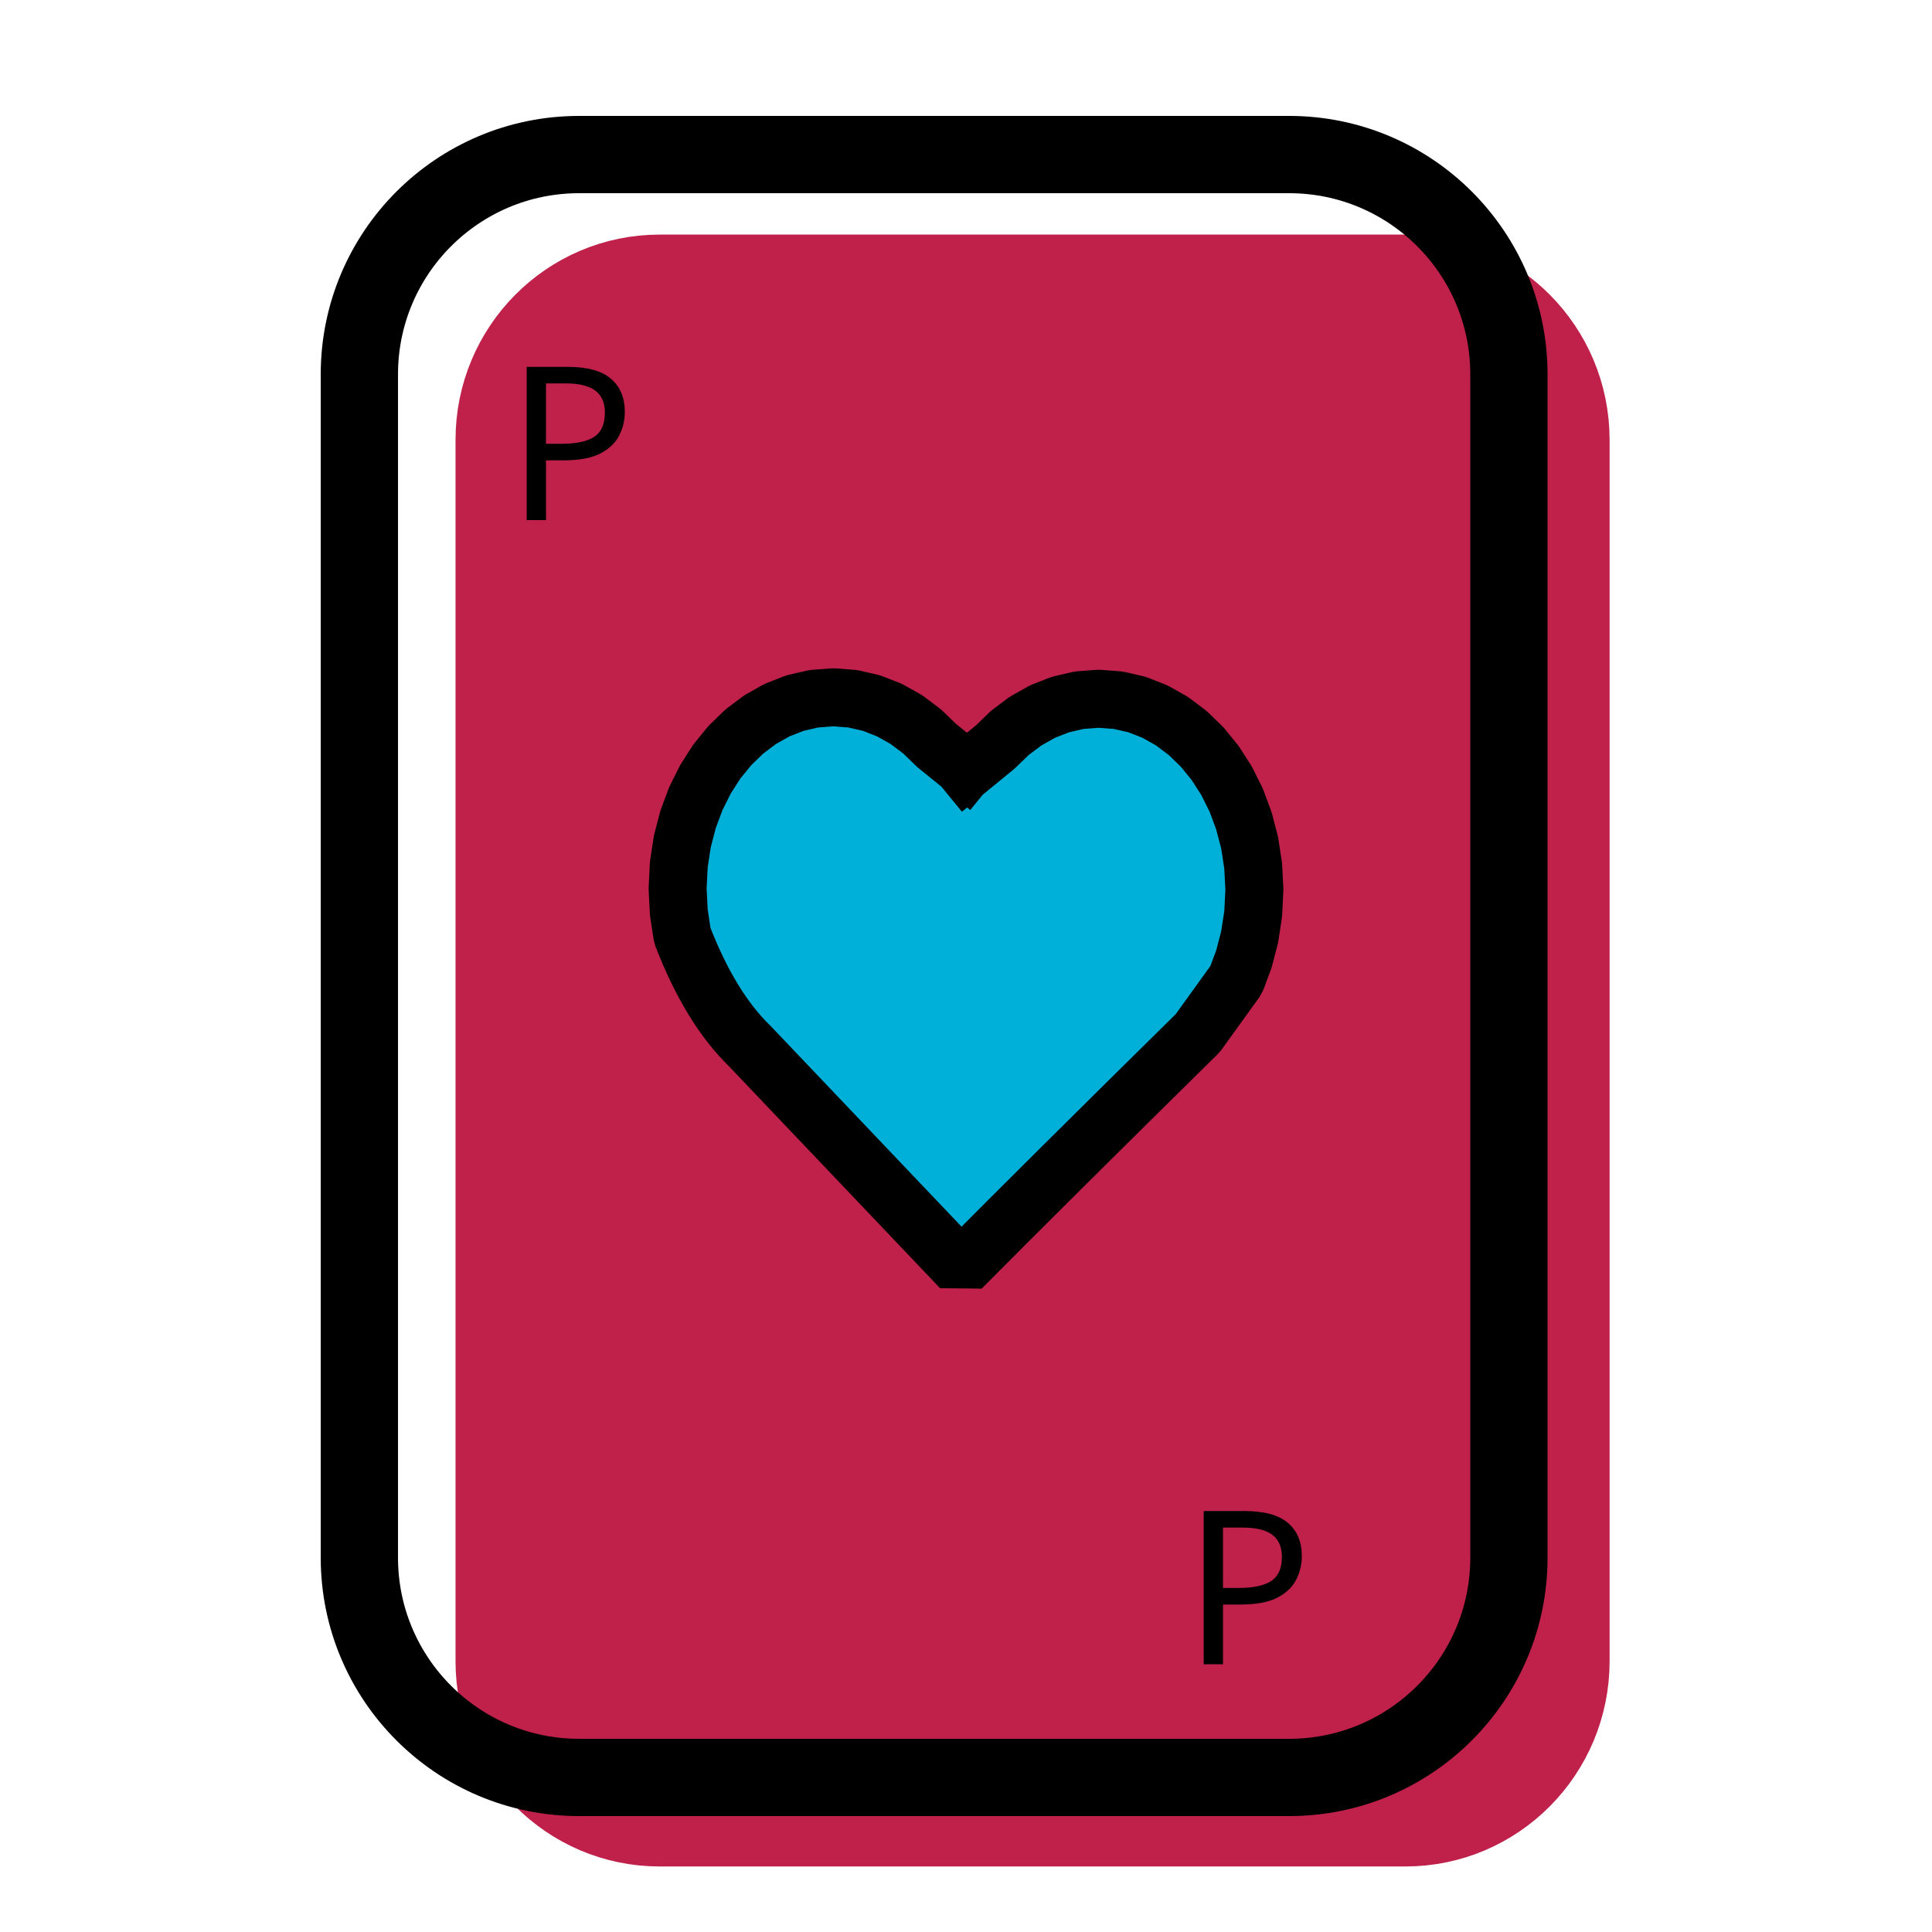
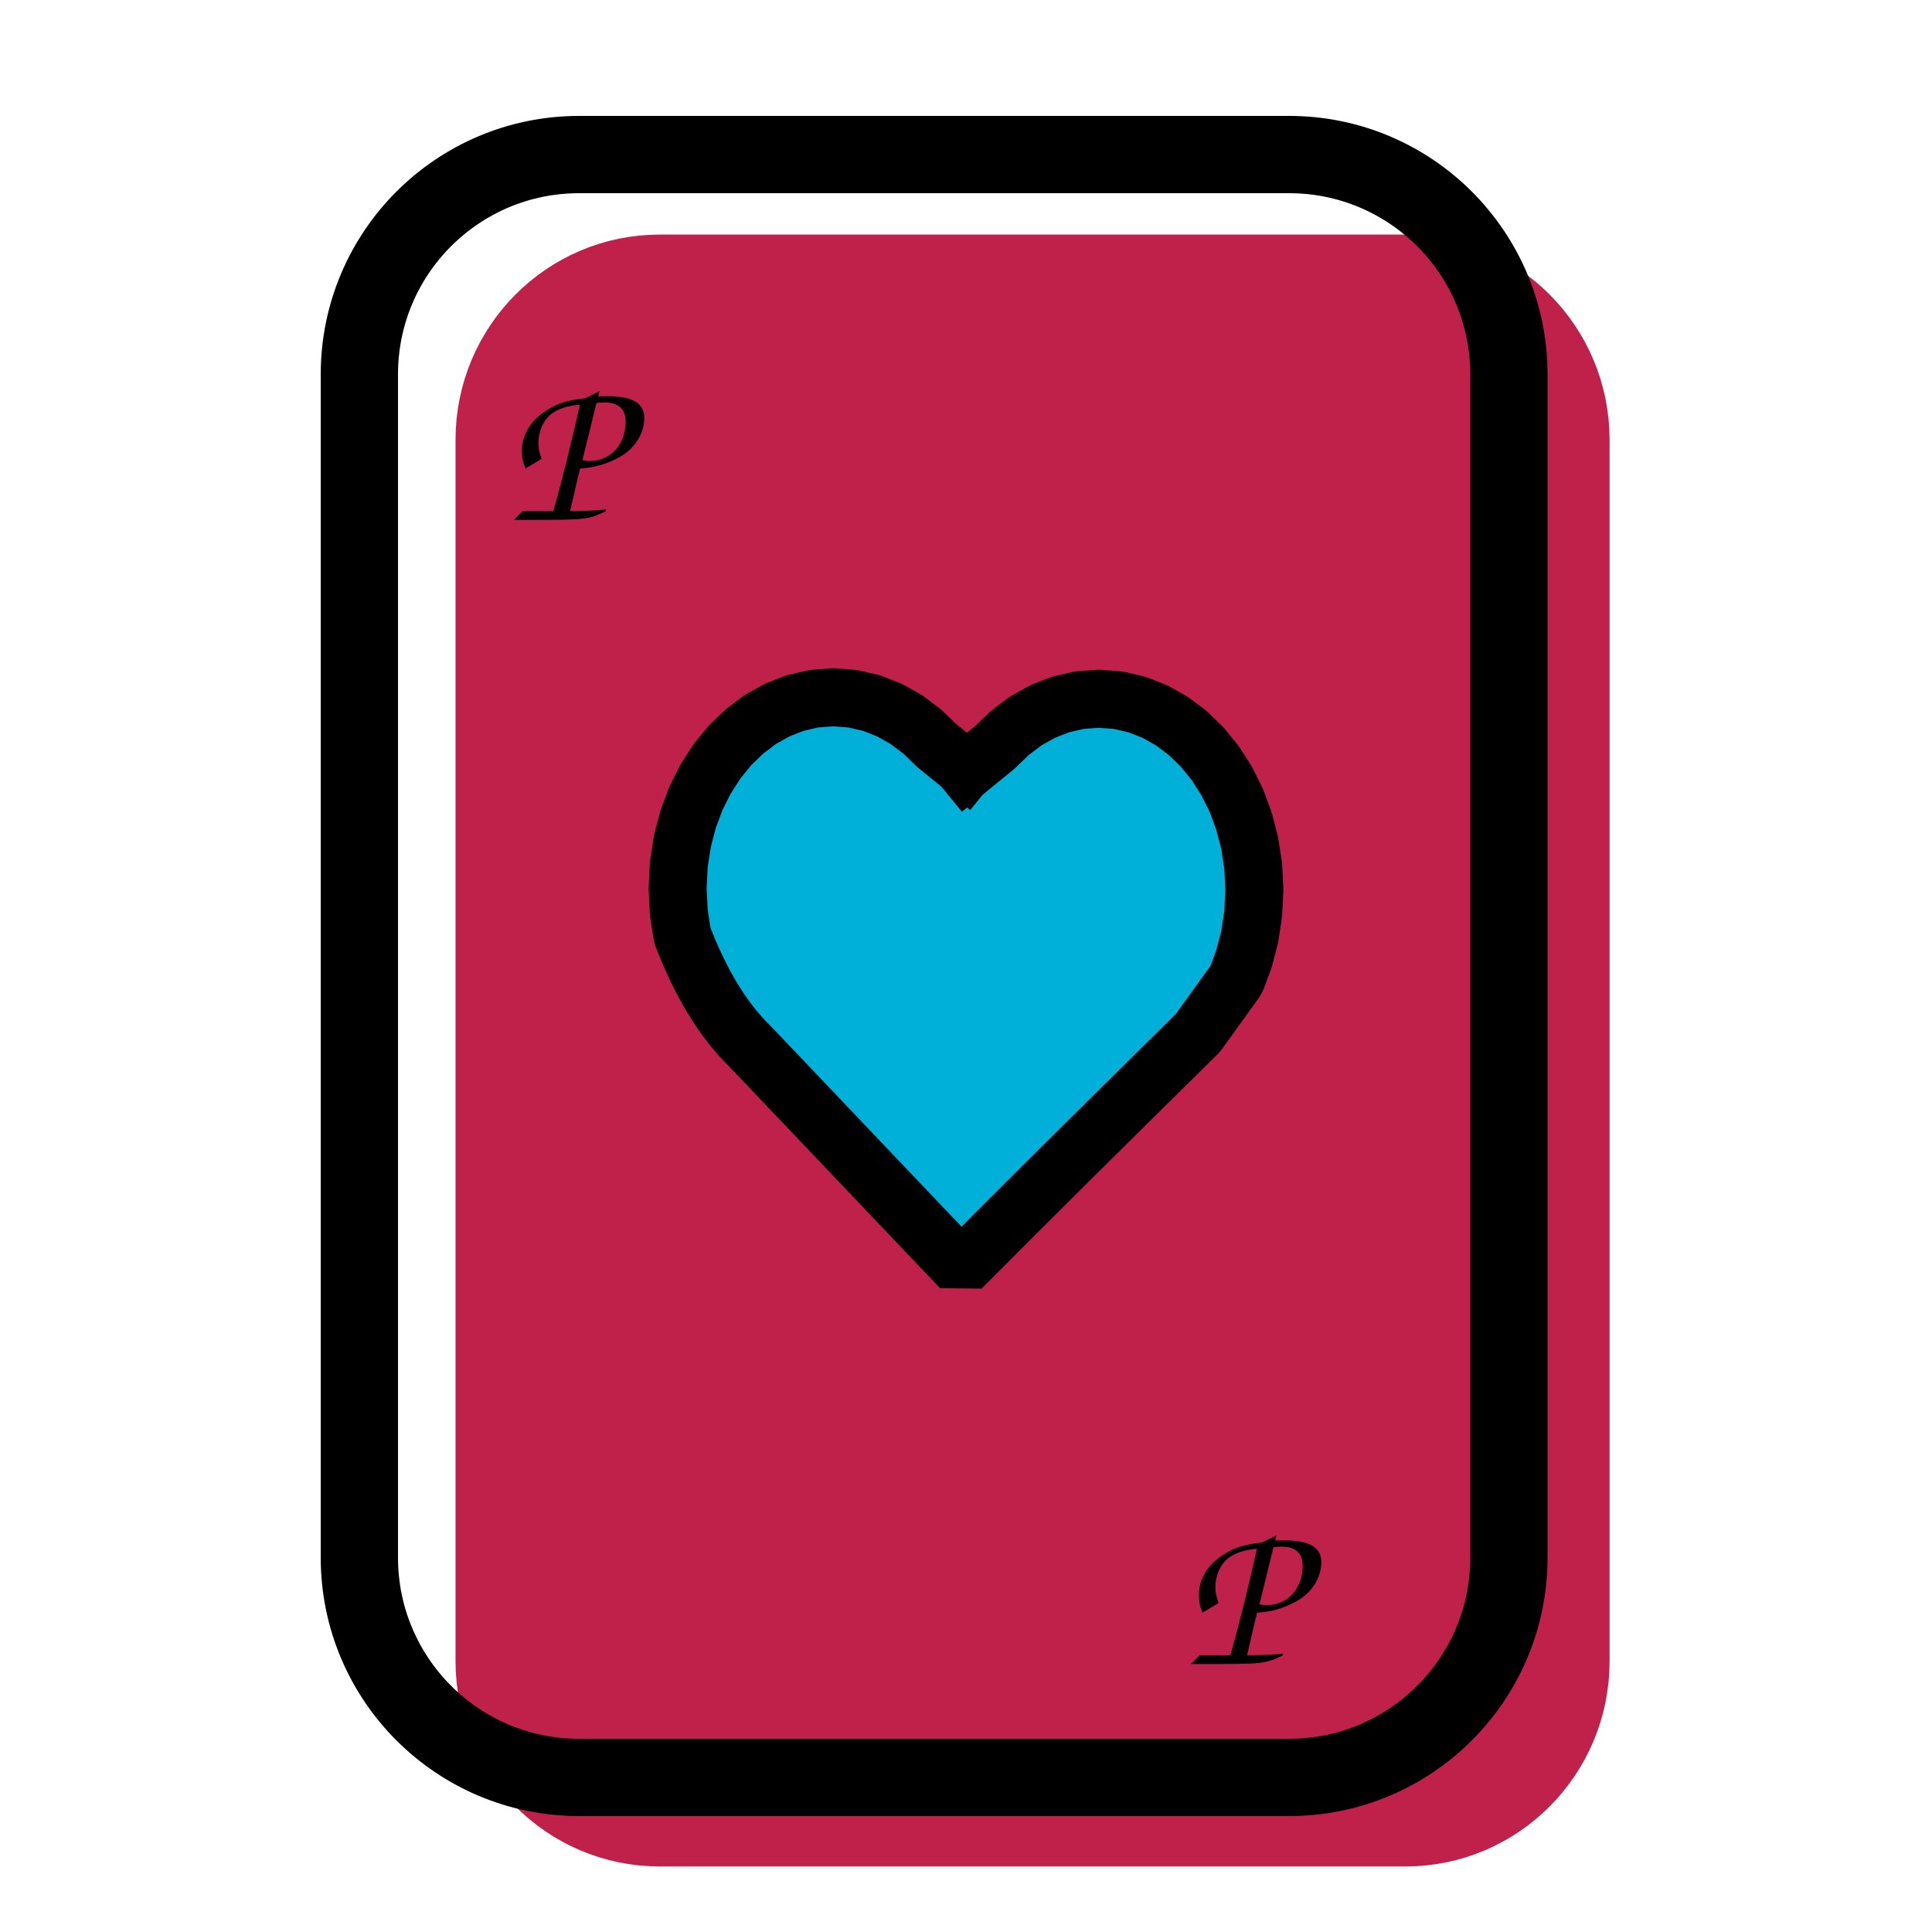
<svg xmlns="http://www.w3.org/2000/svg" xmlns:ns1="http://krita.org/namespaces/svg/krita" width="144pt" height="144pt" viewBox="0 0 144 144">
  <defs />
  <rect id="shape0" transform="matrix(1 0 0 1 36.83259 20.36471)" fill="#bf214b" stroke="#bf214b" stroke-width="5.76" stroke-linecap="square" stroke-linejoin="bevel" width="80.257" height="115.871" rx="12.337" ry="12.42" />
  <path id="shape0" transform="translate(26.78522, 11.52)" fill="none" stroke="#000000" stroke-width="5.76" stroke-linecap="square" stroke-linejoin="bevel" d="M16.38 3.55271e-15L69.3 0C78.346 5.53915e-16 85.68 7.334 85.68 16.38L85.68 104.58C85.68 113.626 78.346 120.96 69.3 120.96L16.38 120.96C7.334 120.96 2.44488e-15 113.626 3.55271e-15 104.58L0 16.38C1.10783e-15 7.334 7.334 2.9988e-15 16.38 3.55271e-15Z" />
-   <text id="shape1" ns1:useRichText="true" transform="translate(37.71, 38.76471)" fill="#000000" font-family="Pacifico" font-size="16" font-size-adjust="0.129" font-stretch="normal" kerning="0" letter-spacing="0" word-spacing="0">
+   <text id="shape1" ns1:useRichText="true" transform="translate(37.71, 38.76471)" fill="#000000" font-family="Pacifico, cursive" font-size="16" font-size-adjust="0.129" font-stretch="normal" kerning="0" letter-spacing="0" word-spacing="0">
    <tspan x="0">P</tspan>
  </text>
-   <text id="shape01" ns1:useRichText="true" transform="matrix(1 0 0 1 88.17 124.0447)" fill="#000000" font-family="Pacifico" font-size="16" font-size-adjust="0.129" font-stretch="normal" kerning="0" letter-spacing="0" word-spacing="0">
+   <text id="shape01" ns1:useRichText="true" transform="matrix(1 0 0 1 88.17 124.0447)" fill="#000000" font-family="Pacifico, cursive" font-size="16" font-size-adjust="0.129" font-stretch="normal" kerning="0" letter-spacing="0" word-spacing="0">
    <tspan x="0">P</tspan>
  </text>
  <path id="shape02" transform="matrix(-1 0 0 1 72.2493 58.76817)" fill="none" stroke="#01b0d9" stroke-width="4.32" stroke-linecap="square" stroke-linejoin="bevel" d="M0 0" />
  <path id="shape03" transform="matrix(1 0 0 1 50.50485 51.97057)" fill="#01b0d9" fill-rule="evenodd" stroke="#000000" stroke-width="4.32" stroke-linecap="square" stroke-linejoin="bevel" d="M21.495 5.367L19.309 3.596L18.232 2.553L17.058 1.67L15.797 0.959L14.46 0.435L13.058 0.111L11.603 0L10.148 0.111L8.746 0.435L7.409 0.959L6.148 1.67L4.974 2.553L3.897 3.596L2.928 4.786L2.079 6.109L1.359 7.551L0.781 9.1L0.354 10.741L0.09 12.463L0 14.25L0.09 16.038L0.354 17.759C1.734 21.346 3.416 24.099 5.398 26.019L21.128 42.555C25.475 38.176 31.358 32.331 38.778 25.021L41.631 21.057L42.209 19.508L42.636 17.867L42.9 16.145L42.99 14.358L42.9 12.57L42.636 10.849L42.209 9.208L41.631 7.659L40.911 6.217L40.062 4.894L39.093 3.704L38.016 2.661L36.842 1.778L35.581 1.067L34.244 0.543L32.843 0.219L31.387 0.108L29.932 0.219L28.53 0.543L27.194 1.067L25.933 1.778L24.758 2.661L23.681 3.704L21.495 5.492" />
</svg>
